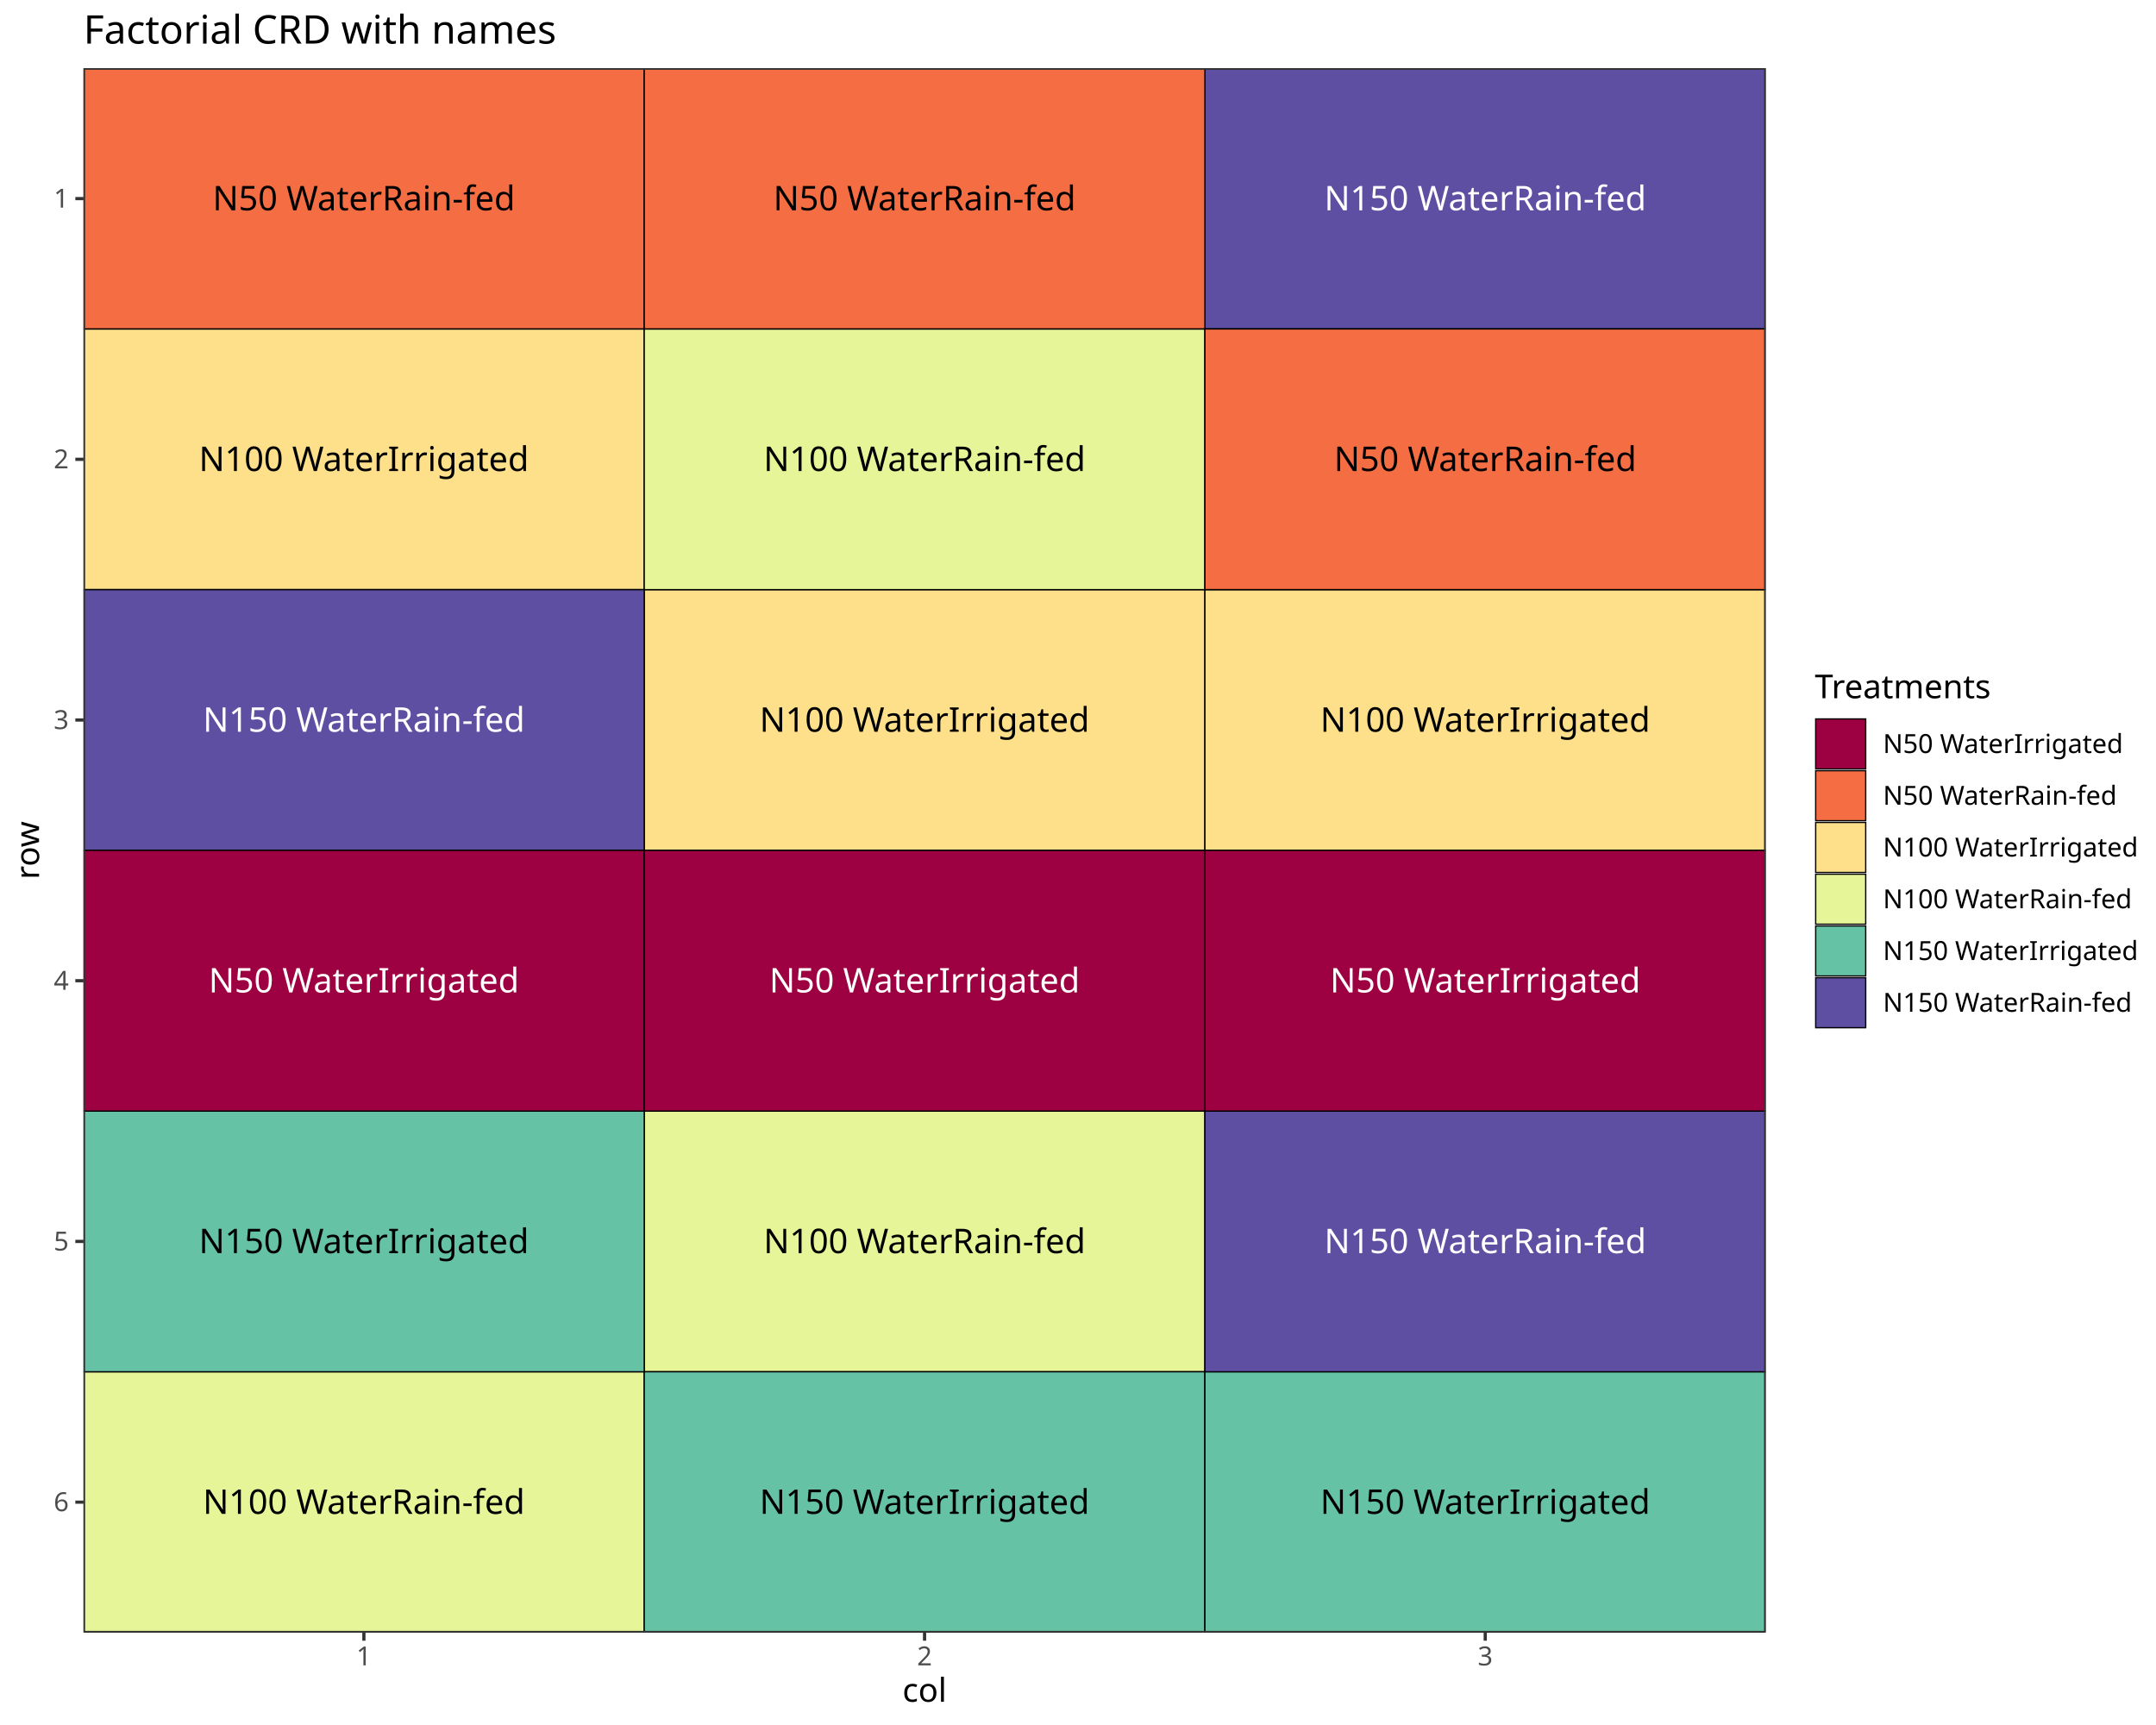
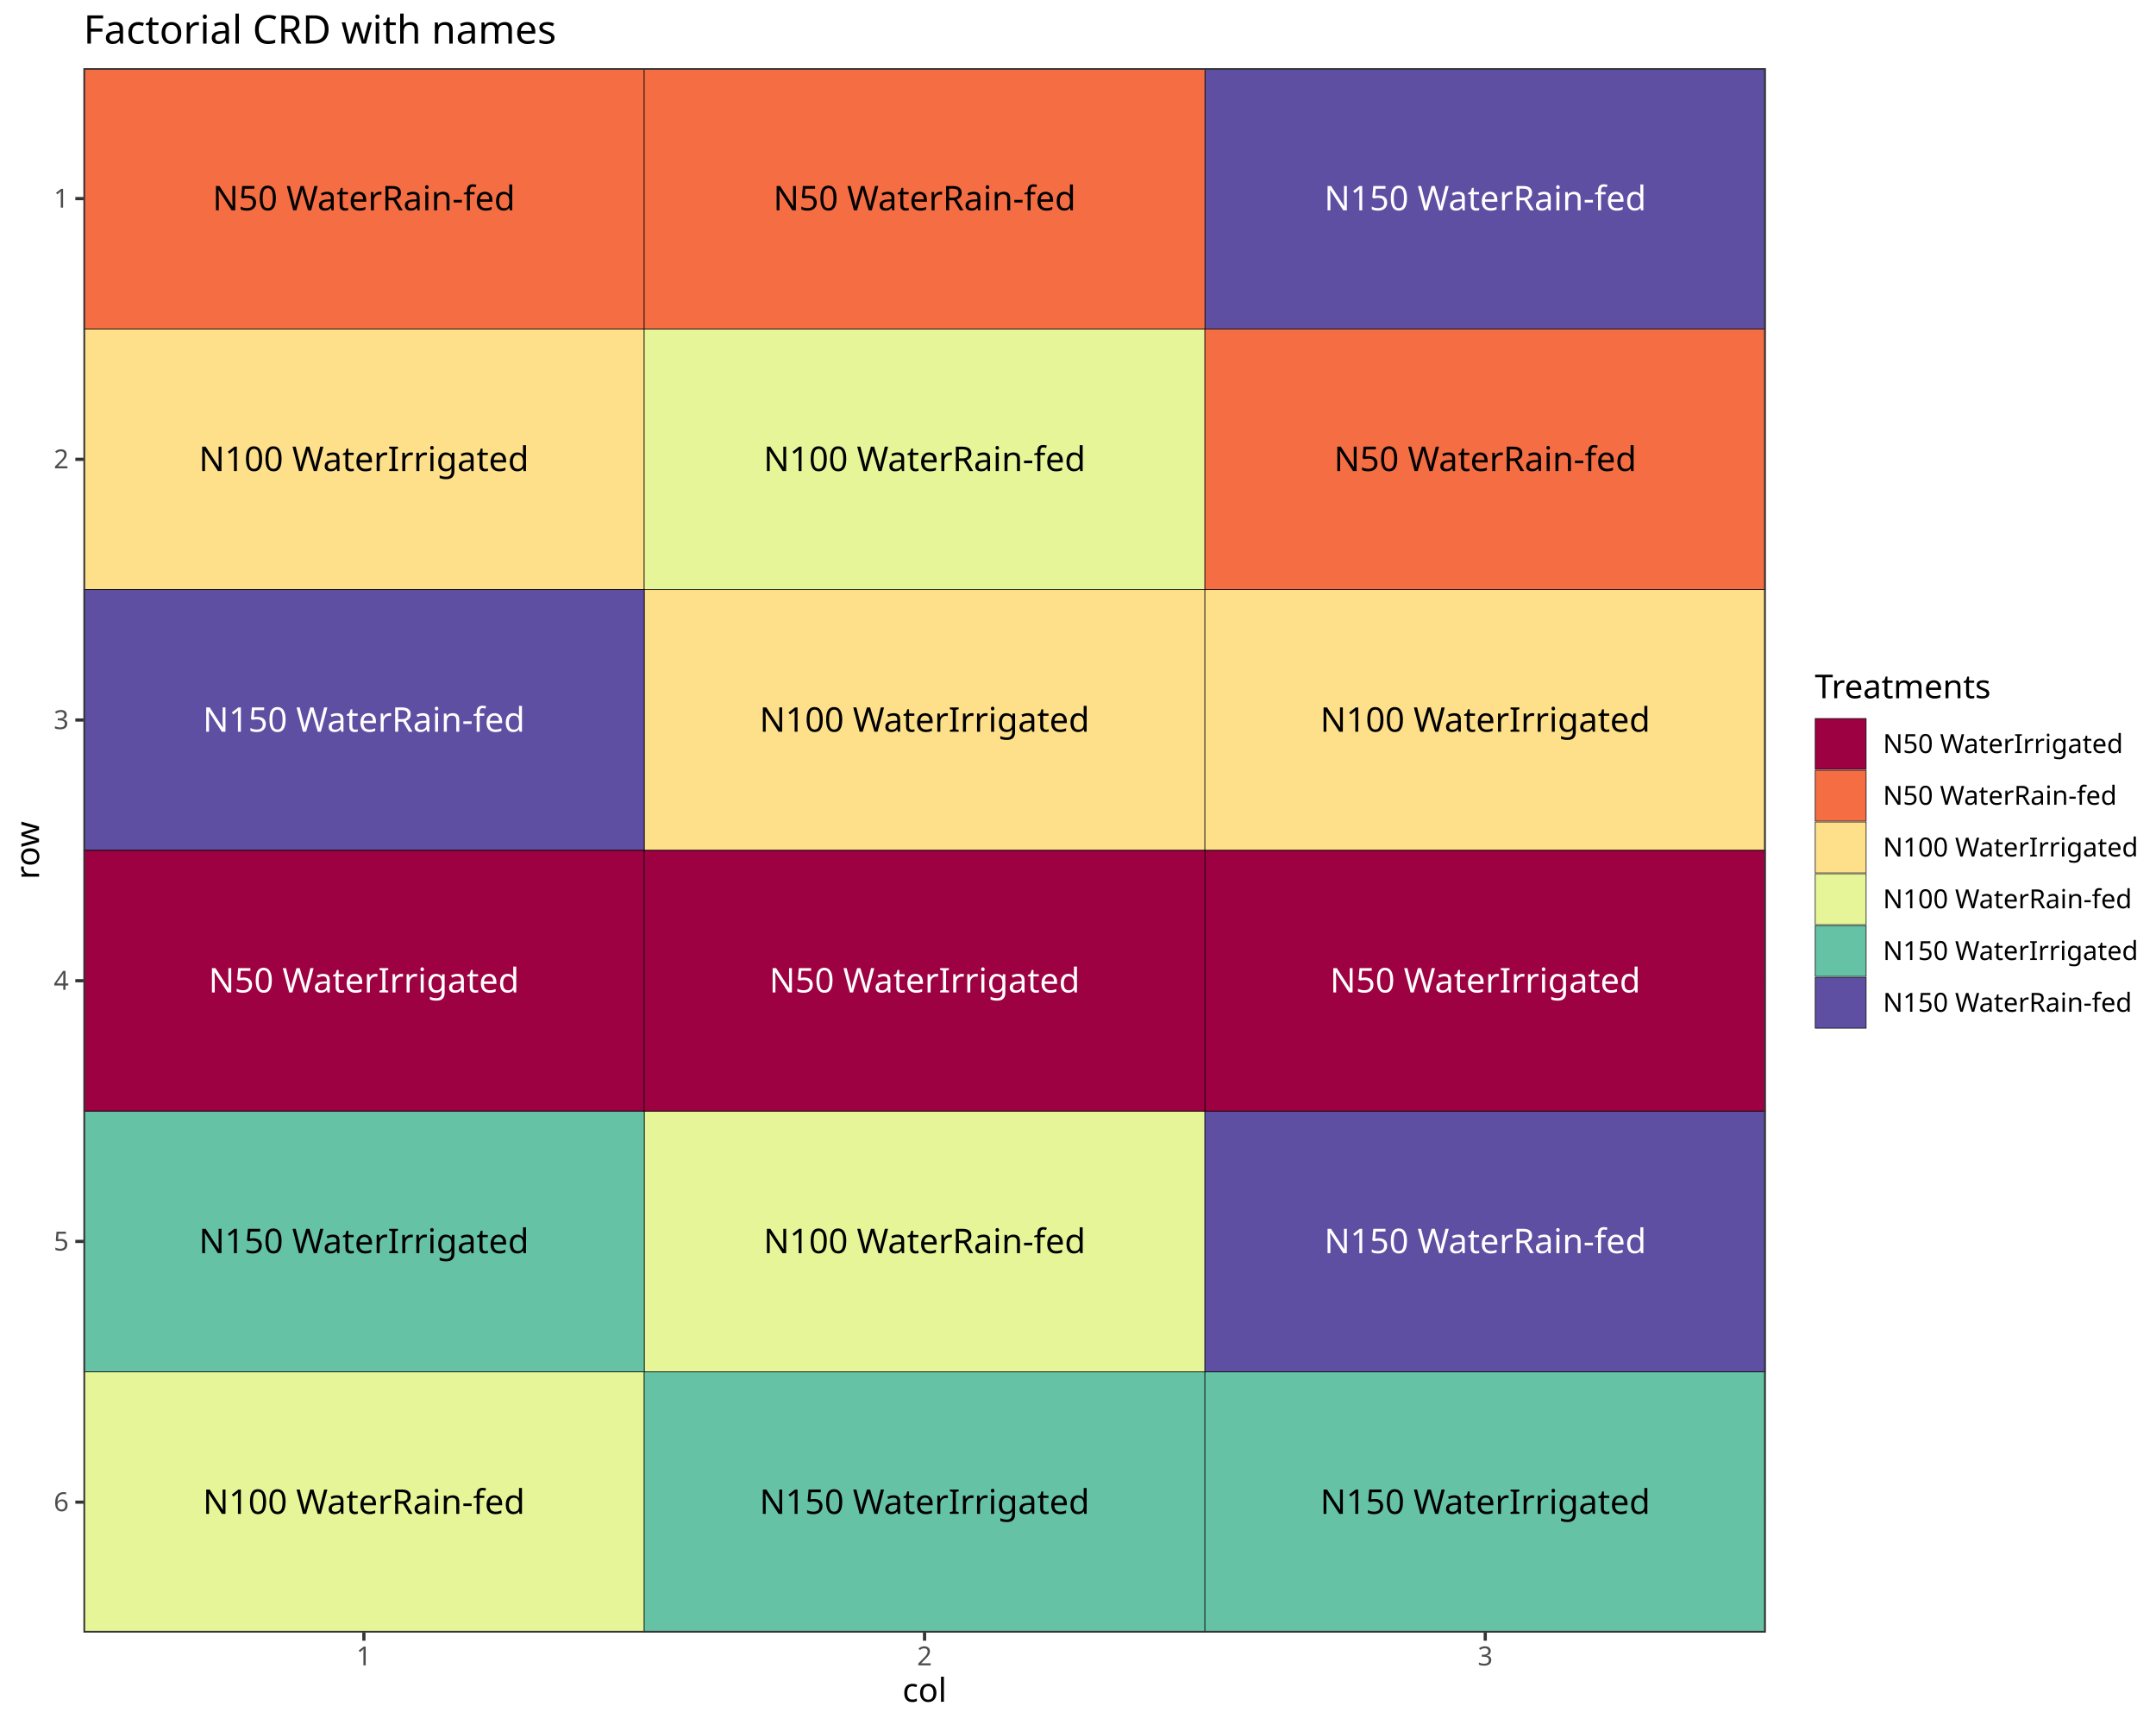
<svg xmlns="http://www.w3.org/2000/svg" class="svglite" data-engine-version="2.0" width="720.00pt" height="576.00pt" viewBox="0 0 720.00 576.00">
  <defs>
    <style type="text/css">
    .svglite line, .svglite polyline, .svglite polygon, .svglite path, .svglite rect, .svglite circle {
      fill: none;
      stroke: #000000;
      stroke-linecap: round;
      stroke-linejoin: round;
      stroke-miterlimit: 10.00;
    }
  </style>
  </defs>
  <rect width="100%" height="100%" style="stroke: none; fill: #FFFFFF;" />
  <defs>
    <clipPath id="cpMC4wMHw3MjAuMDB8MC4wMHw1NzYuMDA=">
      <rect x="0.00" y="0.00" width="720.00" height="576.00" />
    </clipPath>
  </defs>
  <g clip-path="url(#cpMC4wMHw3MjAuMDB8MC4wMHw1NzYuMDA=)">
    <rect x="-0" y="0.00" width="720.00" height="576.00" style="stroke-width: 1.07; stroke: #FFFFFF; fill: #FFFFFF;" />
  </g>
  <defs>
    <clipPath id="cpMjcuOTB8NTg5LjYyfDIyLjc4fDU0NS4xMQ==">
      <rect x="27.90" y="22.78" width="561.73" height="522.33" />
    </clipPath>
  </defs>
  <g clip-path="url(#cpMjcuOTB8NTg5LjYyfDIyLjc4fDU0NS4xMQ==)">
    <rect x="27.90" y="22.78" width="561.73" height="522.33" style="stroke-width: 1.07; stroke: none; fill: #FFFFFF;" />
    <polyline points="27.90,22.78 589.62,22.78 " style="stroke-width: 0.53; stroke: #EBEBEB; stroke-linecap: butt;" />
    <polyline points="27.90,109.84 589.62,109.84 " style="stroke-width: 0.53; stroke: #EBEBEB; stroke-linecap: butt;" />
    <polyline points="27.90,196.89 589.62,196.89 " style="stroke-width: 0.53; stroke: #EBEBEB; stroke-linecap: butt;" />
    <polyline points="27.90,283.95 589.62,283.95 " style="stroke-width: 0.53; stroke: #EBEBEB; stroke-linecap: butt;" />
    <polyline points="27.90,371.00 589.62,371.00 " style="stroke-width: 0.53; stroke: #EBEBEB; stroke-linecap: butt;" />
    <polyline points="27.90,458.06 589.62,458.06 " style="stroke-width: 0.53; stroke: #EBEBEB; stroke-linecap: butt;" />
    <polyline points="27.90,545.11 589.62,545.11 " style="stroke-width: 0.53; stroke: #EBEBEB; stroke-linecap: butt;" />
    <polyline points="27.90,545.11 27.90,22.78 " style="stroke-width: 0.53; stroke: #EBEBEB; stroke-linecap: butt;" />
    <polyline points="215.14,545.11 215.14,22.78 " style="stroke-width: 0.53; stroke: #EBEBEB; stroke-linecap: butt;" />
    <polyline points="402.38,545.11 402.38,22.78 " style="stroke-width: 0.53; stroke: #EBEBEB; stroke-linecap: butt;" />
    <polyline points="589.62,545.11 589.62,22.78 " style="stroke-width: 0.53; stroke: #EBEBEB; stroke-linecap: butt;" />
    <polyline points="27.90,66.31 589.62,66.31 " style="stroke-width: 1.07; stroke: #EBEBEB; stroke-linecap: butt;" />
    <polyline points="27.90,153.37 589.62,153.37 " style="stroke-width: 1.07; stroke: #EBEBEB; stroke-linecap: butt;" />
    <polyline points="27.90,240.42 589.62,240.42 " style="stroke-width: 1.07; stroke: #EBEBEB; stroke-linecap: butt;" />
    <polyline points="27.90,327.48 589.62,327.48 " style="stroke-width: 1.07; stroke: #EBEBEB; stroke-linecap: butt;" />
    <polyline points="27.90,414.53 589.62,414.53 " style="stroke-width: 1.07; stroke: #EBEBEB; stroke-linecap: butt;" />
    <polyline points="27.90,501.59 589.62,501.59 " style="stroke-width: 1.07; stroke: #EBEBEB; stroke-linecap: butt;" />
    <polyline points="121.52,545.11 121.52,22.78 " style="stroke-width: 1.07; stroke: #EBEBEB; stroke-linecap: butt;" />
    <polyline points="308.76,545.11 308.76,22.78 " style="stroke-width: 1.07; stroke: #EBEBEB; stroke-linecap: butt;" />
    <polyline points="496.00,545.11 496.00,22.78 " style="stroke-width: 1.07; stroke: #EBEBEB; stroke-linecap: butt;" />
-     <rect x="215.14" y="196.89" width="187.24" height="87.05" style="stroke-width: 0.43; stroke-linecap: butt; stroke-linejoin: miter; fill: #FEE08B;" />
-     <rect x="27.90" y="109.84" width="187.24" height="87.05" style="stroke-width: 0.43; stroke-linecap: butt; stroke-linejoin: miter; fill: #FEE08B;" />
-     <rect x="402.38" y="196.89" width="187.24" height="87.05" style="stroke-width: 0.43; stroke-linecap: butt; stroke-linejoin: miter; fill: #FEE08B;" />
-     <rect x="215.14" y="371.00" width="187.24" height="87.05" style="stroke-width: 0.43; stroke-linecap: butt; stroke-linejoin: miter; fill: #E6F598;" />
-     <rect x="215.14" y="109.84" width="187.24" height="87.05" style="stroke-width: 0.43; stroke-linecap: butt; stroke-linejoin: miter; fill: #E6F598;" />
-     <rect x="27.90" y="458.06" width="187.24" height="87.05" style="stroke-width: 0.43; stroke-linecap: butt; stroke-linejoin: miter; fill: #E6F598;" />
-     <rect x="215.14" y="458.06" width="187.24" height="87.05" style="stroke-width: 0.43; stroke-linecap: butt; stroke-linejoin: miter; fill: #66C2A5;" />
-     <rect x="402.38" y="458.06" width="187.24" height="87.05" style="stroke-width: 0.43; stroke-linecap: butt; stroke-linejoin: miter; fill: #66C2A5;" />
-     <rect x="27.90" y="371.00" width="187.24" height="87.05" style="stroke-width: 0.43; stroke-linecap: butt; stroke-linejoin: miter; fill: #66C2A5;" />
-     <rect x="402.38" y="22.78" width="187.24" height="87.05" style="stroke-width: 0.43; stroke-linecap: butt; stroke-linejoin: miter; fill: #5E4FA2;" />
-     <rect x="27.90" y="196.89" width="187.24" height="87.05" style="stroke-width: 0.43; stroke-linecap: butt; stroke-linejoin: miter; fill: #5E4FA2;" />
-     <rect x="402.38" y="371.00" width="187.24" height="87.05" style="stroke-width: 0.43; stroke-linecap: butt; stroke-linejoin: miter; fill: #5E4FA2;" />
-     <rect x="27.90" y="283.95" width="187.24" height="87.05" style="stroke-width: 0.43; stroke-linecap: butt; stroke-linejoin: miter; fill: #9E0142;" />
-     <rect x="402.38" y="283.95" width="187.24" height="87.05" style="stroke-width: 0.43; stroke-linecap: butt; stroke-linejoin: miter; fill: #9E0142;" />
-     <rect x="215.14" y="283.95" width="187.24" height="87.05" style="stroke-width: 0.43; stroke-linecap: butt; stroke-linejoin: miter; fill: #9E0142;" />
-     <rect x="27.90" y="22.78" width="187.24" height="87.05" style="stroke-width: 0.43; stroke-linecap: butt; stroke-linejoin: miter; fill: #F46D43;" />
-     <rect x="402.38" y="109.84" width="187.24" height="87.05" style="stroke-width: 0.43; stroke-linecap: butt; stroke-linejoin: miter; fill: #F46D43;" />
-     <rect x="215.14" y="22.78" width="187.24" height="87.05" style="stroke-width: 0.43; stroke-linecap: butt; stroke-linejoin: miter; fill: #F46D43;" />
+     <rect x="215.14" y="196.89" width="187.24" height="87.05" style="stroke-width: 0.21; stroke-linecap: butt; stroke-linejoin: miter; fill: #FEE08B;" />
+     <rect x="27.90" y="109.84" width="187.24" height="87.05" style="stroke-width: 0.21; stroke-linecap: butt; stroke-linejoin: miter; fill: #FEE08B;" />
+     <rect x="402.38" y="196.89" width="187.24" height="87.05" style="stroke-width: 0.21; stroke-linecap: butt; stroke-linejoin: miter; fill: #FEE08B;" />
+     <rect x="215.14" y="371.00" width="187.24" height="87.05" style="stroke-width: 0.21; stroke-linecap: butt; stroke-linejoin: miter; fill: #E6F598;" />
+     <rect x="215.14" y="109.84" width="187.24" height="87.05" style="stroke-width: 0.21; stroke-linecap: butt; stroke-linejoin: miter; fill: #E6F598;" />
+     <rect x="27.90" y="458.06" width="187.24" height="87.05" style="stroke-width: 0.21; stroke-linecap: butt; stroke-linejoin: miter; fill: #E6F598;" />
+     <rect x="215.14" y="458.06" width="187.24" height="87.05" style="stroke-width: 0.21; stroke-linecap: butt; stroke-linejoin: miter; fill: #66C2A5;" />
+     <rect x="402.38" y="458.06" width="187.24" height="87.05" style="stroke-width: 0.21; stroke-linecap: butt; stroke-linejoin: miter; fill: #66C2A5;" />
+     <rect x="27.90" y="371.00" width="187.24" height="87.05" style="stroke-width: 0.21; stroke-linecap: butt; stroke-linejoin: miter; fill: #66C2A5;" />
+     <rect x="402.38" y="22.78" width="187.24" height="87.05" style="stroke-width: 0.21; stroke-linecap: butt; stroke-linejoin: miter; fill: #5E4FA2;" />
+     <rect x="27.90" y="196.89" width="187.24" height="87.05" style="stroke-width: 0.21; stroke-linecap: butt; stroke-linejoin: miter; fill: #5E4FA2;" />
+     <rect x="402.38" y="371.00" width="187.24" height="87.05" style="stroke-width: 0.21; stroke-linecap: butt; stroke-linejoin: miter; fill: #5E4FA2;" />
+     <rect x="27.90" y="283.95" width="187.24" height="87.05" style="stroke-width: 0.21; stroke-linecap: butt; stroke-linejoin: miter; fill: #9E0142;" />
+     <rect x="402.38" y="283.95" width="187.24" height="87.05" style="stroke-width: 0.21; stroke-linecap: butt; stroke-linejoin: miter; fill: #9E0142;" />
+     <rect x="215.14" y="283.95" width="187.24" height="87.05" style="stroke-width: 0.21; stroke-linecap: butt; stroke-linejoin: miter; fill: #9E0142;" />
+     <rect x="27.90" y="22.78" width="187.24" height="87.05" style="stroke-width: 0.21; stroke-linecap: butt; stroke-linejoin: miter; fill: #F46D43;" />
+     <rect x="402.38" y="109.84" width="187.24" height="87.05" style="stroke-width: 0.21; stroke-linecap: butt; stroke-linejoin: miter; fill: #F46D43;" />
+     <rect x="215.14" y="22.78" width="187.24" height="87.05" style="stroke-width: 0.21; stroke-linecap: butt; stroke-linejoin: miter; fill: #F46D43;" />
    <text x="308.76" y="244.34" text-anchor="middle" style="font-size: 11.38px; font-family: sans;" textLength="102.48px" lengthAdjust="spacingAndGlyphs">N100 WaterIrrigated</text>
    <text x="121.52" y="157.28" text-anchor="middle" style="font-size: 11.38px; font-family: sans;" textLength="102.48px" lengthAdjust="spacingAndGlyphs">N100 WaterIrrigated</text>
    <text x="496.00" y="244.34" text-anchor="middle" style="font-size: 11.38px; font-family: sans;" textLength="102.48px" lengthAdjust="spacingAndGlyphs">N100 WaterIrrigated</text>
    <text x="308.76" y="418.45" text-anchor="middle" style="font-size: 11.38px; font-family: sans;" textLength="103.75px" lengthAdjust="spacingAndGlyphs">N100 WaterRain-fed</text>
    <text x="308.76" y="157.28" text-anchor="middle" style="font-size: 11.38px; font-family: sans;" textLength="103.75px" lengthAdjust="spacingAndGlyphs">N100 WaterRain-fed</text>
    <text x="121.52" y="505.50" text-anchor="middle" style="font-size: 11.38px; font-family: sans;" textLength="103.75px" lengthAdjust="spacingAndGlyphs">N100 WaterRain-fed</text>
    <text x="308.76" y="505.50" text-anchor="middle" style="font-size: 11.38px; font-family: sans;" textLength="102.48px" lengthAdjust="spacingAndGlyphs">N150 WaterIrrigated</text>
    <text x="496.00" y="505.50" text-anchor="middle" style="font-size: 11.38px; font-family: sans;" textLength="102.48px" lengthAdjust="spacingAndGlyphs">N150 WaterIrrigated</text>
    <text x="121.52" y="418.45" text-anchor="middle" style="font-size: 11.38px; font-family: sans;" textLength="102.48px" lengthAdjust="spacingAndGlyphs">N150 WaterIrrigated</text>
    <text x="496.00" y="70.23" text-anchor="middle" style="font-size: 11.38px; fill: #FFFFFF; font-family: sans;" textLength="103.75px" lengthAdjust="spacingAndGlyphs">N150 WaterRain-fed</text>
    <text x="121.52" y="244.34" text-anchor="middle" style="font-size: 11.38px; fill: #FFFFFF; font-family: sans;" textLength="103.75px" lengthAdjust="spacingAndGlyphs">N150 WaterRain-fed</text>
    <text x="496.00" y="418.45" text-anchor="middle" style="font-size: 11.38px; fill: #FFFFFF; font-family: sans;" textLength="103.75px" lengthAdjust="spacingAndGlyphs">N150 WaterRain-fed</text>
    <text x="121.52" y="331.39" text-anchor="middle" style="font-size: 11.38px; fill: #FFFFFF; font-family: sans;" textLength="96.15px" lengthAdjust="spacingAndGlyphs">N50 WaterIrrigated</text>
    <text x="496.00" y="331.39" text-anchor="middle" style="font-size: 11.38px; fill: #FFFFFF; font-family: sans;" textLength="96.15px" lengthAdjust="spacingAndGlyphs">N50 WaterIrrigated</text>
    <text x="308.76" y="331.39" text-anchor="middle" style="font-size: 11.38px; fill: #FFFFFF; font-family: sans;" textLength="96.15px" lengthAdjust="spacingAndGlyphs">N50 WaterIrrigated</text>
    <text x="121.52" y="70.23" text-anchor="middle" style="font-size: 11.38px; font-family: sans;" textLength="97.42px" lengthAdjust="spacingAndGlyphs">N50 WaterRain-fed</text>
    <text x="496.00" y="157.28" text-anchor="middle" style="font-size: 11.38px; font-family: sans;" textLength="97.42px" lengthAdjust="spacingAndGlyphs">N50 WaterRain-fed</text>
    <text x="308.76" y="70.23" text-anchor="middle" style="font-size: 11.38px; font-family: sans;" textLength="97.42px" lengthAdjust="spacingAndGlyphs">N50 WaterRain-fed</text>
    <rect x="27.90" y="22.78" width="561.73" height="522.33" style="stroke-width: 1.07; stroke: #333333;" />
  </g>
  <g clip-path="url(#cpMC4wMHw3MjAuMDB8MC4wMHw1NzYuMDA=)">
    <text x="22.97" y="69.34" text-anchor="end" style="font-size: 8.80px; fill: #4D4D4D; font-family: sans;" textLength="4.89px" lengthAdjust="spacingAndGlyphs">1</text>
    <text x="22.97" y="156.39" text-anchor="end" style="font-size: 8.80px; fill: #4D4D4D; font-family: sans;" textLength="4.89px" lengthAdjust="spacingAndGlyphs">2</text>
    <text x="22.97" y="243.45" text-anchor="end" style="font-size: 8.80px; fill: #4D4D4D; font-family: sans;" textLength="4.89px" lengthAdjust="spacingAndGlyphs">3</text>
    <text x="22.97" y="330.50" text-anchor="end" style="font-size: 8.80px; fill: #4D4D4D; font-family: sans;" textLength="4.89px" lengthAdjust="spacingAndGlyphs">4</text>
    <text x="22.97" y="417.56" text-anchor="end" style="font-size: 8.80px; fill: #4D4D4D; font-family: sans;" textLength="4.89px" lengthAdjust="spacingAndGlyphs">5</text>
    <text x="22.97" y="504.61" text-anchor="end" style="font-size: 8.80px; fill: #4D4D4D; font-family: sans;" textLength="4.89px" lengthAdjust="spacingAndGlyphs">6</text>
    <polyline points="25.16,66.31 27.90,66.31 " style="stroke-width: 1.07; stroke: #333333; stroke-linecap: butt;" />
    <polyline points="25.16,153.37 27.90,153.37 " style="stroke-width: 1.07; stroke: #333333; stroke-linecap: butt;" />
    <polyline points="25.16,240.42 27.90,240.42 " style="stroke-width: 1.07; stroke: #333333; stroke-linecap: butt;" />
    <polyline points="25.16,327.48 27.90,327.48 " style="stroke-width: 1.07; stroke: #333333; stroke-linecap: butt;" />
    <polyline points="25.16,414.53 27.90,414.53 " style="stroke-width: 1.07; stroke: #333333; stroke-linecap: butt;" />
    <polyline points="25.16,501.59 27.90,501.59 " style="stroke-width: 1.07; stroke: #333333; stroke-linecap: butt;" />
    <polyline points="121.52,547.85 121.52,545.11 " style="stroke-width: 1.07; stroke: #333333; stroke-linecap: butt;" />
    <polyline points="308.76,547.85 308.76,545.11 " style="stroke-width: 1.07; stroke: #333333; stroke-linecap: butt;" />
    <polyline points="496.00,547.85 496.00,545.11 " style="stroke-width: 1.07; stroke: #333333; stroke-linecap: butt;" />
    <text x="121.52" y="556.10" text-anchor="middle" style="font-size: 8.80px; fill: #4D4D4D; font-family: sans;" textLength="4.89px" lengthAdjust="spacingAndGlyphs">1</text>
    <text x="308.76" y="556.10" text-anchor="middle" style="font-size: 8.80px; fill: #4D4D4D; font-family: sans;" textLength="4.89px" lengthAdjust="spacingAndGlyphs">2</text>
    <text x="496.00" y="556.10" text-anchor="middle" style="font-size: 8.80px; fill: #4D4D4D; font-family: sans;" textLength="4.89px" lengthAdjust="spacingAndGlyphs">3</text>
    <text x="308.76" y="568.24" text-anchor="middle" style="font-size: 11.00px; font-family: sans;" textLength="14.06px" lengthAdjust="spacingAndGlyphs">col</text>
    <text transform="translate(13.05,283.95) rotate(-90)" text-anchor="middle" style="font-size: 11.00px; font-family: sans;" textLength="17.73px" lengthAdjust="spacingAndGlyphs">row</text>
    <rect x="600.58" y="218.96" width="113.94" height="129.97" style="stroke-width: 1.07; stroke: none; fill: #FFFFFF;" />
    <text x="606.06" y="233.15" style="font-size: 11.00px; font-family: sans;" textLength="55.64px" lengthAdjust="spacingAndGlyphs">Treatments</text>
    <rect x="606.06" y="239.77" width="17.28" height="17.28" style="stroke-width: 1.07; stroke: none; fill: #FFFFFF;" />
-     <rect x="606.35" y="240.06" width="16.71" height="16.71" style="stroke-width: 0.43; stroke-linecap: butt; stroke-linejoin: miter; fill: #9E0142;" />
+     <rect x="606.20" y="239.92" width="17.00" height="17.00" style="stroke-width: 0.21; stroke-linecap: butt; stroke-linejoin: miter; fill: #9E0142;" />
    <rect x="606.06" y="257.05" width="17.28" height="17.28" style="stroke-width: 1.07; stroke: none; fill: #FFFFFF;" />
-     <rect x="606.35" y="257.34" width="16.71" height="16.71" style="stroke-width: 0.43; stroke-linecap: butt; stroke-linejoin: miter; fill: #F46D43;" />
+     <rect x="606.20" y="257.20" width="17.00" height="17.00" style="stroke-width: 0.21; stroke-linecap: butt; stroke-linejoin: miter; fill: #F46D43;" />
    <rect x="606.06" y="274.33" width="17.28" height="17.28" style="stroke-width: 1.07; stroke: none; fill: #FFFFFF;" />
-     <rect x="606.35" y="274.62" width="16.71" height="16.71" style="stroke-width: 0.43; stroke-linecap: butt; stroke-linejoin: miter; fill: #FEE08B;" />
+     <rect x="606.20" y="274.48" width="17.00" height="17.00" style="stroke-width: 0.21; stroke-linecap: butt; stroke-linejoin: miter; fill: #FEE08B;" />
    <rect x="606.06" y="291.61" width="17.28" height="17.28" style="stroke-width: 1.07; stroke: none; fill: #FFFFFF;" />
-     <rect x="606.35" y="291.90" width="16.71" height="16.71" style="stroke-width: 0.43; stroke-linecap: butt; stroke-linejoin: miter; fill: #E6F598;" />
+     <rect x="606.20" y="291.76" width="17.00" height="17.00" style="stroke-width: 0.21; stroke-linecap: butt; stroke-linejoin: miter; fill: #E6F598;" />
    <rect x="606.06" y="308.89" width="17.28" height="17.28" style="stroke-width: 1.07; stroke: none; fill: #FFFFFF;" />
-     <rect x="606.35" y="309.18" width="16.71" height="16.71" style="stroke-width: 0.43; stroke-linecap: butt; stroke-linejoin: miter; fill: #66C2A5;" />
+     <rect x="606.20" y="309.04" width="17.00" height="17.00" style="stroke-width: 0.21; stroke-linecap: butt; stroke-linejoin: miter; fill: #66C2A5;" />
    <rect x="606.06" y="326.17" width="17.28" height="17.28" style="stroke-width: 1.07; stroke: none; fill: #FFFFFF;" />
-     <rect x="606.35" y="326.46" width="16.71" height="16.71" style="stroke-width: 0.43; stroke-linecap: butt; stroke-linejoin: miter; fill: #5E4FA2;" />
+     <rect x="606.20" y="326.32" width="17.00" height="17.00" style="stroke-width: 0.21; stroke-linecap: butt; stroke-linejoin: miter; fill: #5E4FA2;" />
    <text x="628.82" y="251.44" style="font-size: 8.80px; font-family: sans;" textLength="74.34px" lengthAdjust="spacingAndGlyphs">N50 WaterIrrigated</text>
    <text x="628.82" y="268.72" style="font-size: 8.80px; font-family: sans;" textLength="75.32px" lengthAdjust="spacingAndGlyphs">N50 WaterRain-fed</text>
    <text x="628.82" y="286.00" style="font-size: 8.80px; font-family: sans;" textLength="79.24px" lengthAdjust="spacingAndGlyphs">N100 WaterIrrigated</text>
    <text x="628.82" y="303.28" style="font-size: 8.80px; font-family: sans;" textLength="80.22px" lengthAdjust="spacingAndGlyphs">N100 WaterRain-fed</text>
    <text x="628.82" y="320.56" style="font-size: 8.80px; font-family: sans;" textLength="79.24px" lengthAdjust="spacingAndGlyphs">N150 WaterIrrigated</text>
    <text x="628.82" y="337.84" style="font-size: 8.80px; font-family: sans;" textLength="80.22px" lengthAdjust="spacingAndGlyphs">N150 WaterRain-fed</text>
    <text x="27.90" y="14.56" style="font-size: 13.20px; font-family: sans;" textLength="153.33px" lengthAdjust="spacingAndGlyphs">Factorial CRD with names</text>
  </g>
</svg>
